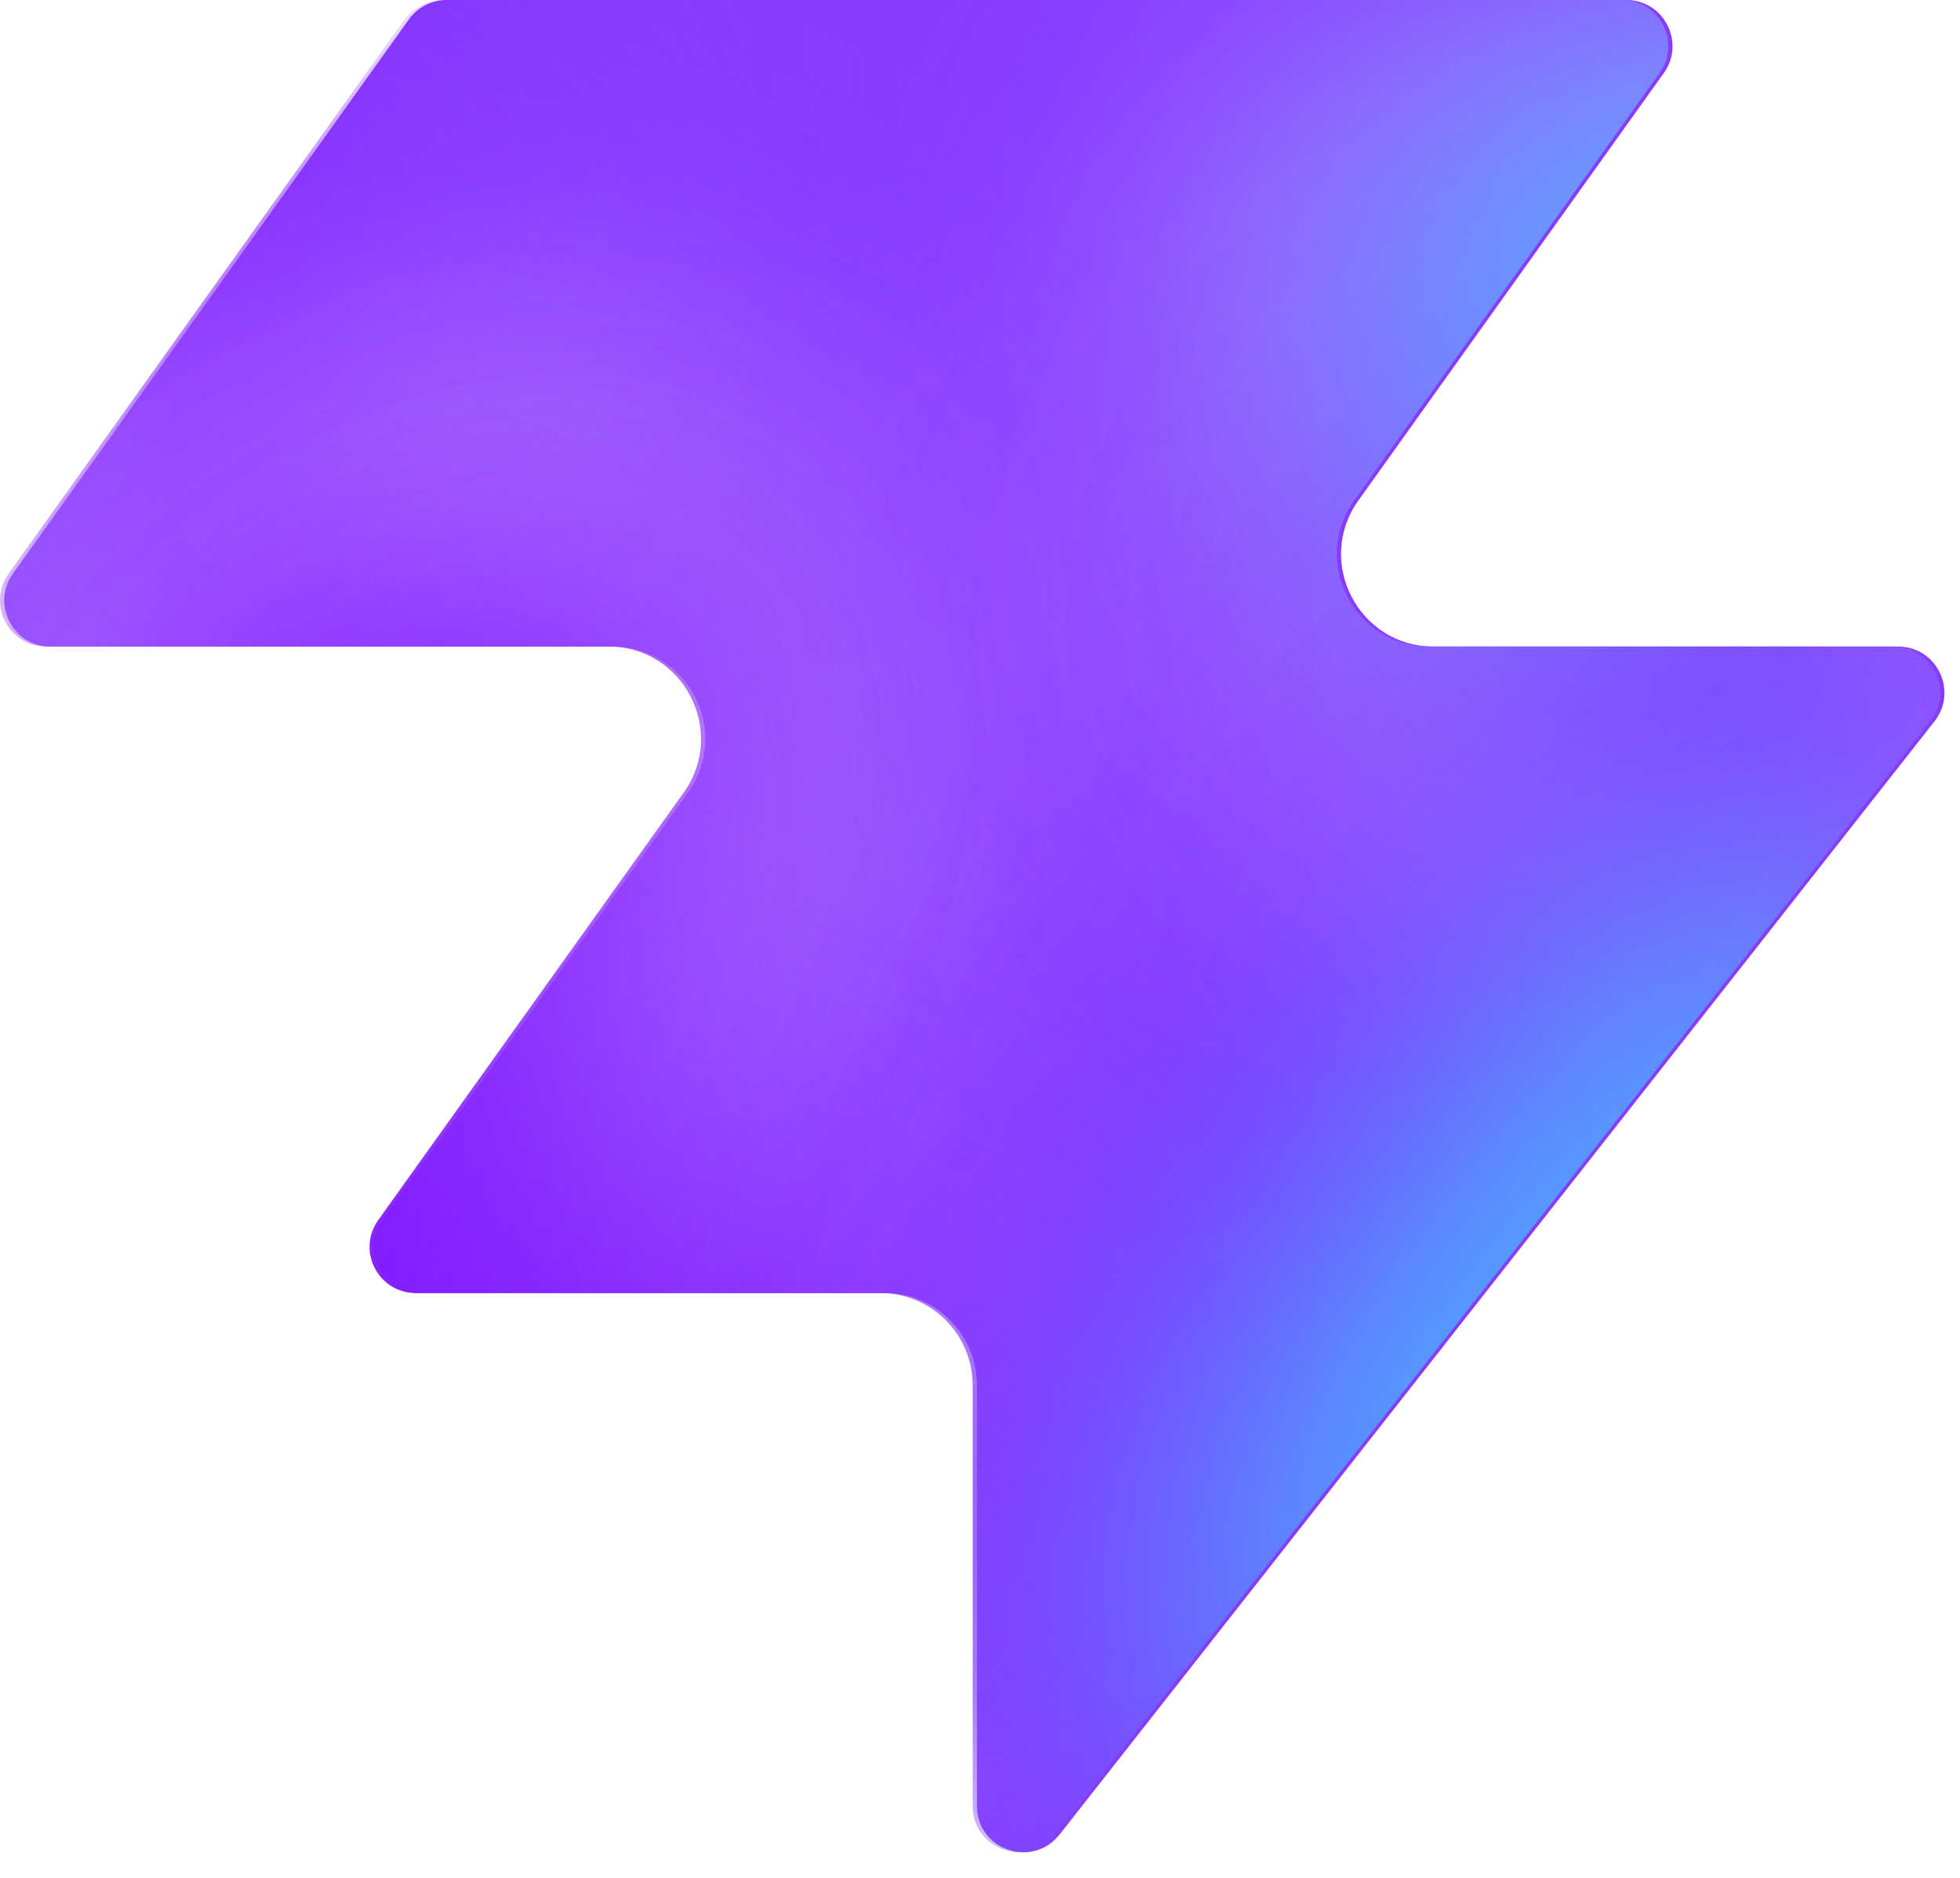
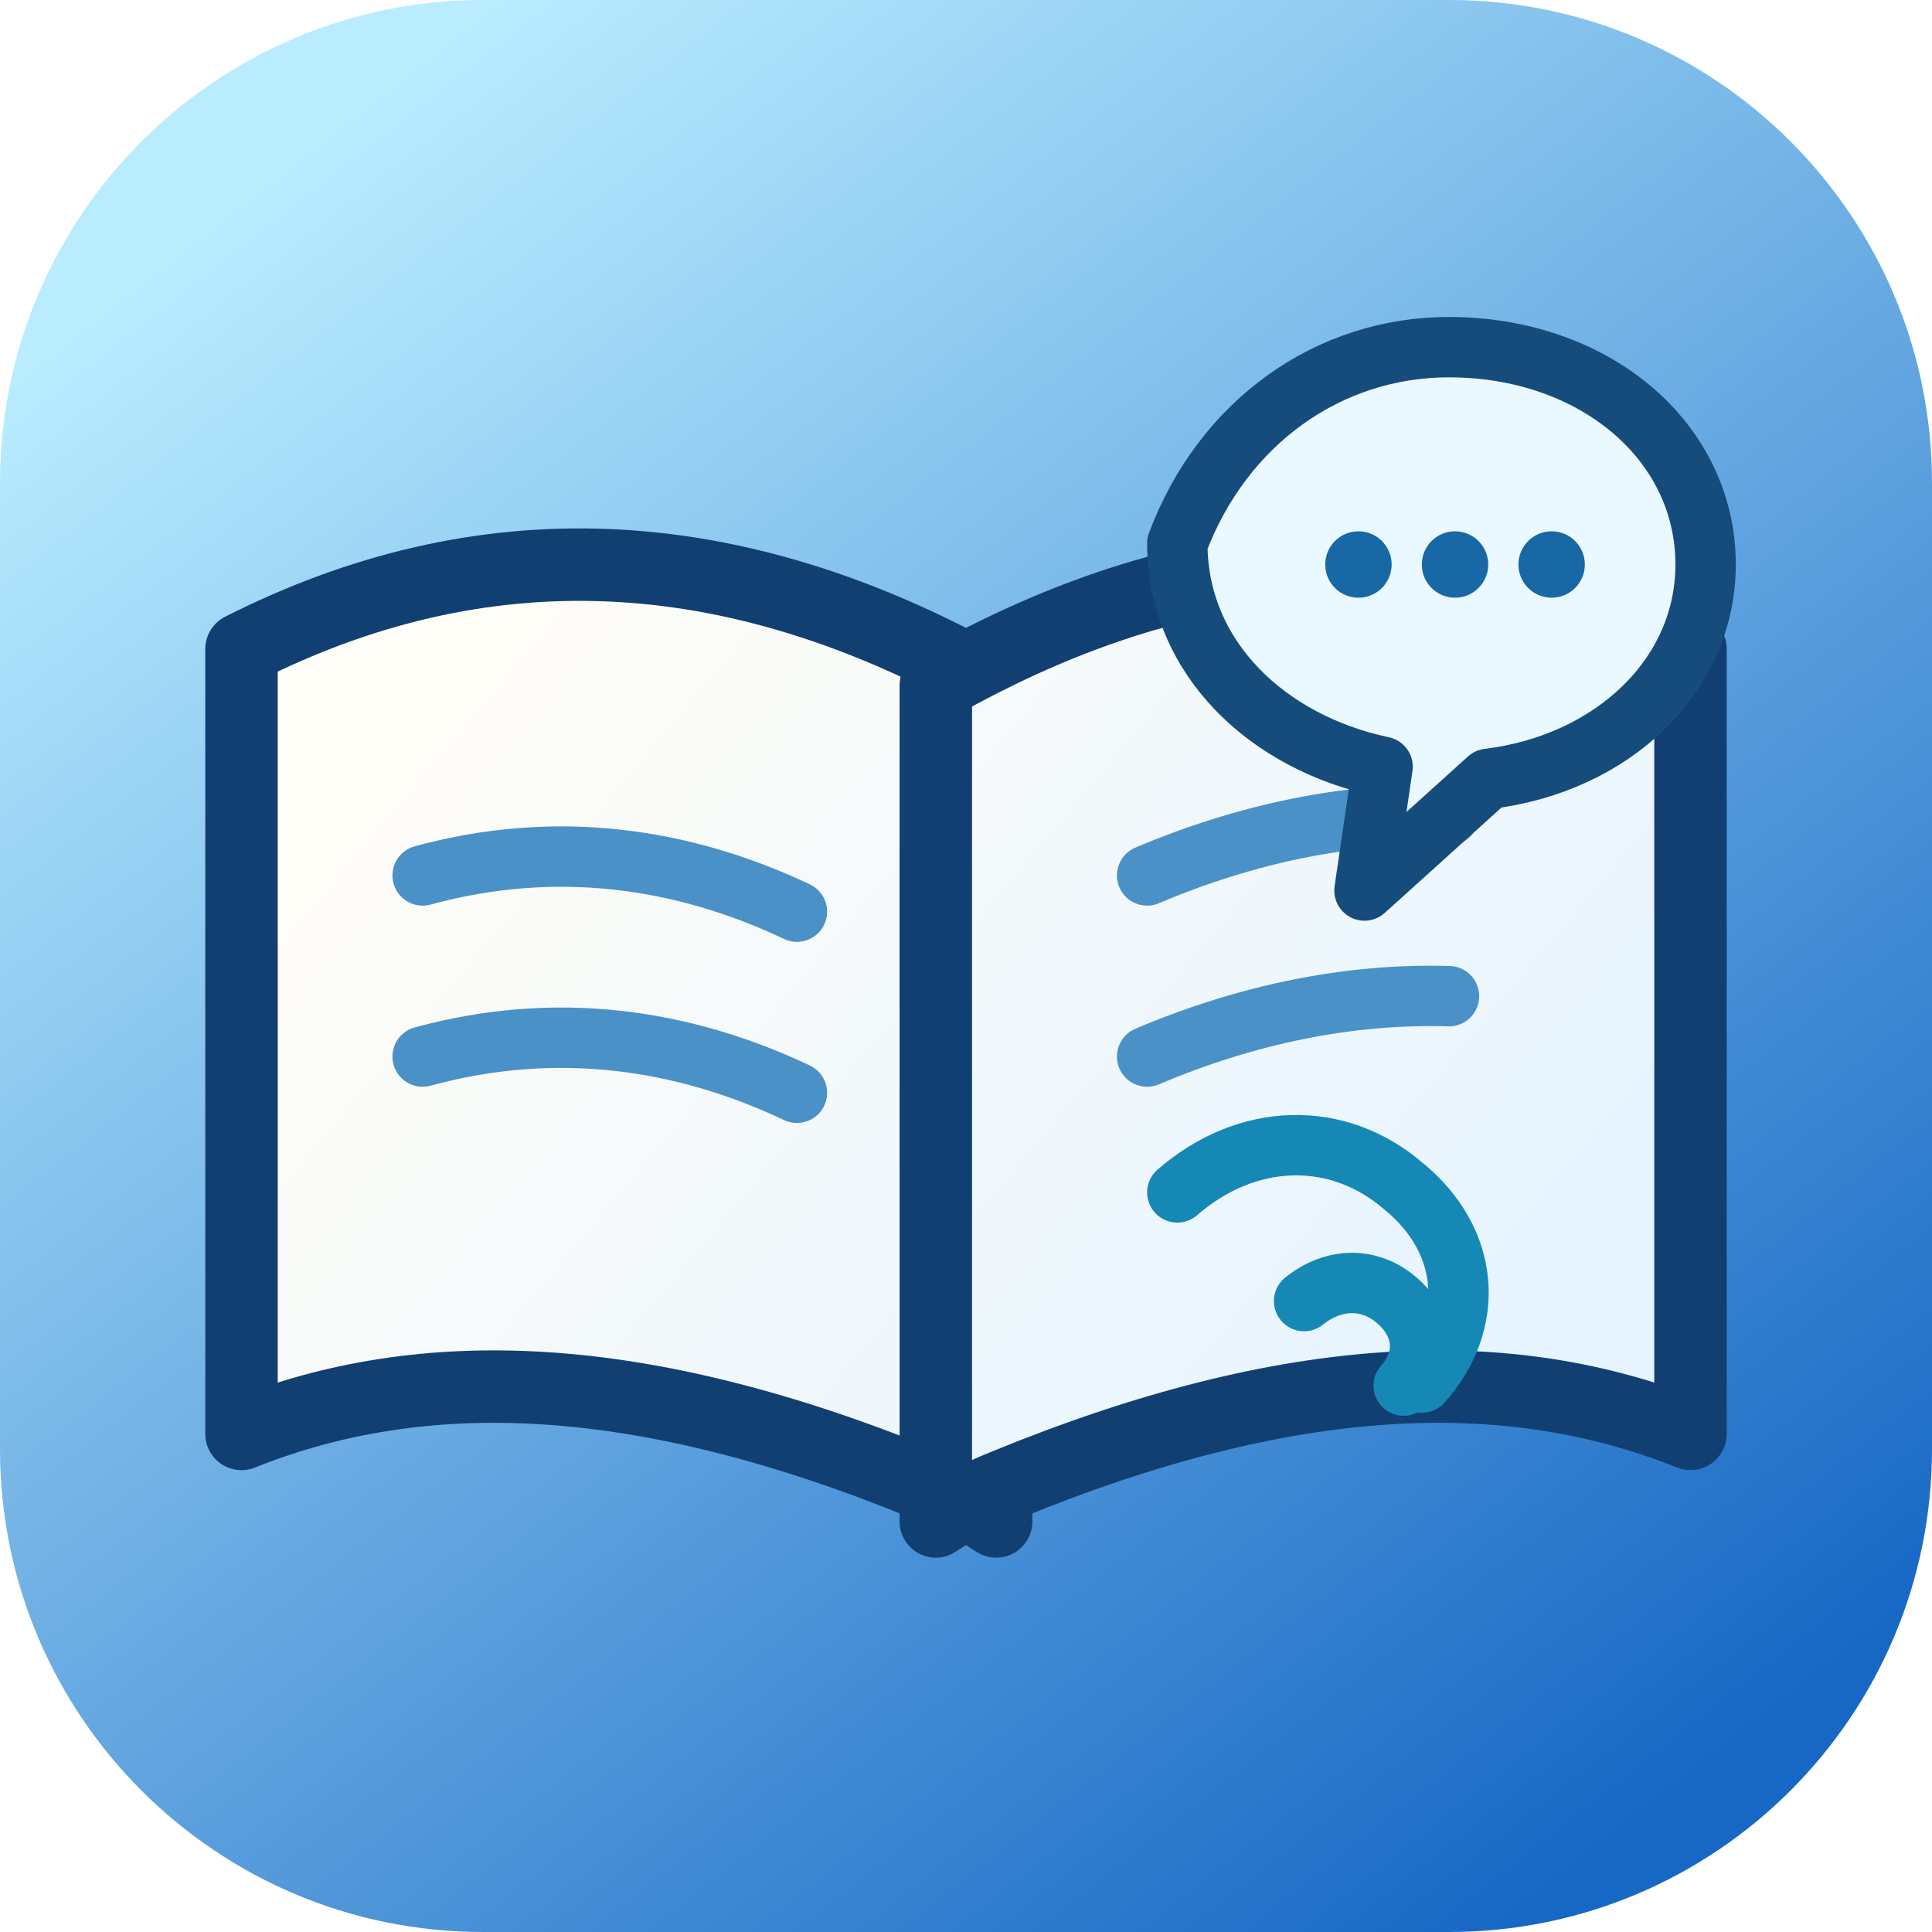
- <svg xmlns="http://www.w3.org/2000/svg" width="48" height="46" fill="none" viewBox="0 0 48 46">
-   <path fill="#863bff" d="M25.946 44.938c-.664.845-2.021.375-2.021-.698V33.937a2.26 2.26 0 0 0-2.262-2.262H10.287c-.92 0-1.456-1.04-.92-1.788l7.48-10.471c1.07-1.497 0-3.578-1.842-3.578H1.237c-.92 0-1.456-1.04-.92-1.788L10.013.474c.214-.297.556-.474.92-.474h28.894c.92 0 1.456 1.04.92 1.788l-7.48 10.471c-1.07 1.498 0 3.579 1.842 3.579h11.377c.943 0 1.473 1.088.89 1.83L25.947 44.94z" style="fill:#863bff;fill:color(display-p3 .525 .23 1);fill-opacity:1" />
-   <mask id="a" width="48" height="46" x="0" y="0" maskUnits="userSpaceOnUse" style="mask-type:alpha">
-     <path fill="#000" d="M25.842 44.938c-.664.844-2.021.375-2.021-.698V33.937a2.26 2.26 0 0 0-2.262-2.262H10.183c-.92 0-1.456-1.04-.92-1.788l7.48-10.471c1.07-1.498 0-3.579-1.842-3.579H1.133c-.92 0-1.456-1.04-.92-1.787L9.91.473c.214-.297.556-.474.92-.474h28.894c.92 0 1.456 1.04.92 1.788l-7.48 10.471c-1.07 1.498 0 3.578 1.842 3.578h11.377c.943 0 1.473 1.088.89 1.832L25.843 44.94z" style="fill:#000;fill-opacity:1" />
-   </mask>
-   <g mask="url(#a)">
-     <g filter="url(#b)">
-       <ellipse cx="5.508" cy="14.704" fill="#ede6ff" rx="5.508" ry="14.704" style="fill:#ede6ff;fill:color(display-p3 .927 .903 1);fill-opacity:1" transform="matrix(.00324 1 1 -.00324 -4.47 31.516)" />
-     </g>
-     <g filter="url(#c)">
-       <ellipse cx="10.399" cy="29.851" fill="#ede6ff" rx="10.399" ry="29.851" style="fill:#ede6ff;fill:color(display-p3 .927 .903 1);fill-opacity:1" transform="matrix(.00324 1 1 -.00324 -39.328 7.883)" />
-     </g>
-     <g filter="url(#d)">
-       <ellipse cx="5.508" cy="30.487" fill="#7e14ff" rx="5.508" ry="30.487" style="fill:#7e14ff;fill:color(display-p3 .492 .077 1);fill-opacity:1" transform="rotate(89.814 -25.913 -14.639)scale(1 -1)" />
-     </g>
-     <g filter="url(#e)">
-       <ellipse cx="5.508" cy="30.599" fill="#7e14ff" rx="5.508" ry="30.599" style="fill:#7e14ff;fill:color(display-p3 .492 .077 1);fill-opacity:1" transform="rotate(89.814 -32.644 -3.334)scale(1 -1)" />
-     </g>
-     <g filter="url(#f)">
-       <ellipse cx="5.508" cy="30.599" fill="#7e14ff" rx="5.508" ry="30.599" style="fill:#7e14ff;fill:color(display-p3 .492 .077 1);fill-opacity:1" transform="matrix(.00324 1 1 -.00324 -34.34 30.47)" />
-     </g>
-     <g filter="url(#g)">
-       <ellipse cx="14.072" cy="22.078" fill="#ede6ff" rx="14.072" ry="22.078" style="fill:#ede6ff;fill:color(display-p3 .927 .903 1);fill-opacity:1" transform="rotate(93.35 24.506 48.493)scale(-1 1)" />
-     </g>
-     <g filter="url(#h)">
-       <ellipse cx="3.47" cy="21.501" fill="#7e14ff" rx="3.47" ry="21.501" style="fill:#7e14ff;fill:color(display-p3 .492 .077 1);fill-opacity:1" transform="rotate(89.009 28.708 47.59)scale(-1 1)" />
-     </g>
-     <g filter="url(#i)">
-       <ellipse cx="3.47" cy="21.501" fill="#7e14ff" rx="3.47" ry="21.501" style="fill:#7e14ff;fill:color(display-p3 .492 .077 1);fill-opacity:1" transform="rotate(89.009 28.708 47.59)scale(-1 1)" />
-     </g>
-     <g filter="url(#j)">
-       <ellipse cx=".387" cy="8.972" fill="#7e14ff" rx="4.407" ry="29.108" style="fill:#7e14ff;fill:color(display-p3 .492 .077 1);fill-opacity:1" transform="rotate(39.51 .387 8.972)" />
-     </g>
-     <g filter="url(#k)">
-       <ellipse cx="47.523" cy="-6.092" fill="#7e14ff" rx="4.407" ry="29.108" style="fill:#7e14ff;fill:color(display-p3 .492 .077 1);fill-opacity:1" transform="rotate(37.892 47.523 -6.092)" />
-     </g>
-     <g filter="url(#l)">
-       <ellipse cx="41.412" cy="6.333" fill="#47bfff" rx="5.971" ry="9.665" style="fill:#47bfff;fill:color(display-p3 .28 .748 1);fill-opacity:1" transform="rotate(37.892 41.412 6.333)" />
-     </g>
-     <g filter="url(#m)">
-       <ellipse cx="-1.879" cy="38.332" fill="#7e14ff" rx="4.407" ry="29.108" style="fill:#7e14ff;fill:color(display-p3 .492 .077 1);fill-opacity:1" transform="rotate(37.892 -1.88 38.332)" />
-     </g>
-     <g filter="url(#n)">
-       <ellipse cx="-1.879" cy="38.332" fill="#7e14ff" rx="4.407" ry="29.108" style="fill:#7e14ff;fill:color(display-p3 .492 .077 1);fill-opacity:1" transform="rotate(37.892 -1.88 38.332)" />
-     </g>
-     <g filter="url(#o)">
-       <ellipse cx="35.651" cy="29.907" fill="#7e14ff" rx="4.407" ry="29.108" style="fill:#7e14ff;fill:color(display-p3 .492 .077 1);fill-opacity:1" transform="rotate(37.892 35.651 29.907)" />
-     </g>
-     <g filter="url(#p)">
-       <ellipse cx="38.418" cy="32.4" fill="#47bfff" rx="5.971" ry="15.297" style="fill:#47bfff;fill:color(display-p3 .28 .748 1);fill-opacity:1" transform="rotate(37.892 38.418 32.4)" />
-     </g>
-   </g>
+ <svg xmlns="http://www.w3.org/2000/svg" viewBox="0 0 64 64" fill="none">
  <defs>
-     <filter id="b" width="60.045" height="41.654" x="-19.77" y="16.149" color-interpolation-filters="sRGB" filterUnits="userSpaceOnUse">
-       <feFlood flood-opacity="0" result="BackgroundImageFix" />
-       <feBlend in="SourceGraphic" in2="BackgroundImageFix" result="shape" />
-       <feGaussianBlur result="effect1_foregroundBlur_2002_17158" stdDeviation="7.659" />
-     </filter>
-     <filter id="c" width="90.34" height="51.437" x="-54.613" y="-7.533" color-interpolation-filters="sRGB" filterUnits="userSpaceOnUse">
-       <feFlood flood-opacity="0" result="BackgroundImageFix" />
-       <feBlend in="SourceGraphic" in2="BackgroundImageFix" result="shape" />
-       <feGaussianBlur result="effect1_foregroundBlur_2002_17158" stdDeviation="7.659" />
-     </filter>
-     <filter id="d" width="79.355" height="29.4" x="-49.64" y="2.03" color-interpolation-filters="sRGB" filterUnits="userSpaceOnUse">
-       <feFlood flood-opacity="0" result="BackgroundImageFix" />
-       <feBlend in="SourceGraphic" in2="BackgroundImageFix" result="shape" />
-       <feGaussianBlur result="effect1_foregroundBlur_2002_17158" stdDeviation="4.596" />
-     </filter>
-     <filter id="e" width="79.579" height="29.4" x="-45.045" y="20.029" color-interpolation-filters="sRGB" filterUnits="userSpaceOnUse">
-       <feFlood flood-opacity="0" result="BackgroundImageFix" />
-       <feBlend in="SourceGraphic" in2="BackgroundImageFix" result="shape" />
-       <feGaussianBlur result="effect1_foregroundBlur_2002_17158" stdDeviation="4.596" />
-     </filter>
-     <filter id="f" width="79.579" height="29.4" x="-43.513" y="21.178" color-interpolation-filters="sRGB" filterUnits="userSpaceOnUse">
-       <feFlood flood-opacity="0" result="BackgroundImageFix" />
-       <feBlend in="SourceGraphic" in2="BackgroundImageFix" result="shape" />
-       <feGaussianBlur result="effect1_foregroundBlur_2002_17158" stdDeviation="4.596" />
-     </filter>
-     <filter id="g" width="74.749" height="58.852" x="15.756" y="-17.901" color-interpolation-filters="sRGB" filterUnits="userSpaceOnUse">
-       <feFlood flood-opacity="0" result="BackgroundImageFix" />
-       <feBlend in="SourceGraphic" in2="BackgroundImageFix" result="shape" />
-       <feGaussianBlur result="effect1_foregroundBlur_2002_17158" stdDeviation="7.659" />
-     </filter>
-     <filter id="h" width="61.377" height="25.362" x="23.548" y="2.284" color-interpolation-filters="sRGB" filterUnits="userSpaceOnUse">
-       <feFlood flood-opacity="0" result="BackgroundImageFix" />
-       <feBlend in="SourceGraphic" in2="BackgroundImageFix" result="shape" />
-       <feGaussianBlur result="effect1_foregroundBlur_2002_17158" stdDeviation="4.596" />
-     </filter>
-     <filter id="i" width="61.377" height="25.362" x="23.548" y="2.284" color-interpolation-filters="sRGB" filterUnits="userSpaceOnUse">
-       <feFlood flood-opacity="0" result="BackgroundImageFix" />
-       <feBlend in="SourceGraphic" in2="BackgroundImageFix" result="shape" />
-       <feGaussianBlur result="effect1_foregroundBlur_2002_17158" stdDeviation="4.596" />
-     </filter>
-     <filter id="j" width="56.045" height="63.649" x="-27.636" y="-22.853" color-interpolation-filters="sRGB" filterUnits="userSpaceOnUse">
-       <feFlood flood-opacity="0" result="BackgroundImageFix" />
-       <feBlend in="SourceGraphic" in2="BackgroundImageFix" result="shape" />
-       <feGaussianBlur result="effect1_foregroundBlur_2002_17158" stdDeviation="4.596" />
-     </filter>
-     <filter id="k" width="54.814" height="64.646" x="20.116" y="-38.415" color-interpolation-filters="sRGB" filterUnits="userSpaceOnUse">
-       <feFlood flood-opacity="0" result="BackgroundImageFix" />
-       <feBlend in="SourceGraphic" in2="BackgroundImageFix" result="shape" />
-       <feGaussianBlur result="effect1_foregroundBlur_2002_17158" stdDeviation="4.596" />
-     </filter>
-     <filter id="l" width="33.541" height="35.313" x="24.641" y="-11.323" color-interpolation-filters="sRGB" filterUnits="userSpaceOnUse">
-       <feFlood flood-opacity="0" result="BackgroundImageFix" />
-       <feBlend in="SourceGraphic" in2="BackgroundImageFix" result="shape" />
-       <feGaussianBlur result="effect1_foregroundBlur_2002_17158" stdDeviation="4.596" />
-     </filter>
-     <filter id="m" width="54.814" height="64.646" x="-29.286" y="6.009" color-interpolation-filters="sRGB" filterUnits="userSpaceOnUse">
-       <feFlood flood-opacity="0" result="BackgroundImageFix" />
-       <feBlend in="SourceGraphic" in2="BackgroundImageFix" result="shape" />
-       <feGaussianBlur result="effect1_foregroundBlur_2002_17158" stdDeviation="4.596" />
-     </filter>
-     <filter id="n" width="54.814" height="64.646" x="-29.286" y="6.009" color-interpolation-filters="sRGB" filterUnits="userSpaceOnUse">
-       <feFlood flood-opacity="0" result="BackgroundImageFix" />
-       <feBlend in="SourceGraphic" in2="BackgroundImageFix" result="shape" />
-       <feGaussianBlur result="effect1_foregroundBlur_2002_17158" stdDeviation="4.596" />
-     </filter>
-     <filter id="o" width="54.814" height="64.646" x="8.244" y="-2.416" color-interpolation-filters="sRGB" filterUnits="userSpaceOnUse">
-       <feFlood flood-opacity="0" result="BackgroundImageFix" />
-       <feBlend in="SourceGraphic" in2="BackgroundImageFix" result="shape" />
-       <feGaussianBlur result="effect1_foregroundBlur_2002_17158" stdDeviation="4.596" />
-     </filter>
-     <filter id="p" width="39.409" height="43.623" x="18.713" y="10.588" color-interpolation-filters="sRGB" filterUnits="userSpaceOnUse">
-       <feFlood flood-opacity="0" result="BackgroundImageFix" />
-       <feBlend in="SourceGraphic" in2="BackgroundImageFix" result="shape" />
-       <feGaussianBlur result="effect1_foregroundBlur_2002_17158" stdDeviation="4.596" />
-     </filter>
+     <linearGradient id="background" x1="10" y1="5" x2="54" y2="61" gradientUnits="userSpaceOnUse">
+       <stop stop-color="#B9ECFF" />
+       <stop offset="1" stop-color="#1768C5" />
+     </linearGradient>
+     <linearGradient id="page" x1="15" y1="21" x2="47" y2="48" gradientUnits="userSpaceOnUse">
+       <stop stop-color="#FFFDF7" />
+       <stop offset="1" stop-color="#E6F4FF" />
+     </linearGradient>
  </defs>
+   <rect width="64" height="64" rx="16" fill="url(#background)" />
+   <path d="M8 47.5c6-2.4 13.2-2.2 22.7 1.7 1 .4 1.7.8 2.3 1.2V22.7c-8.8-5-17.1-5.2-25-1.2v26Z" fill="url(#page)" stroke="#123F72" stroke-width="2.4" stroke-linejoin="round" />
+   <path d="M56 47.5c-6-2.4-13.2-2.2-22.7 1.7-1 .4-1.7.8-2.3 1.2V22.7c8.8-5 17.1-5.2 25-1.2v26Z" fill="url(#page)" stroke="#123F72" stroke-width="2.4" stroke-linejoin="round" />
+   <path d="M14 29c4.4-1.2 8.6-.6 12.4 1.2M14 35c4.4-1.2 8.6-.6 12.4 1.2M38 29c3.3-1.4 6.7-2.1 10-2M38 35c3.3-1.4 6.7-2.1 10-2" stroke="#4A91C7" stroke-width="2" stroke-linecap="round" />
+   <path d="M39 18c1.5-4 5-6.5 9-6.5 4.8 0 8.5 3.1 8.5 7.2 0 3.7-3.1 6.6-7.2 7.1l-4.1 3.7.6-4.1c-3.8-.8-6.8-3.6-6.8-7.4Z" fill="#EAF9FF" stroke="#164C7C" stroke-width="2" stroke-linejoin="round" />
+   <circle cx="45" cy="18.7" r="1.1" fill="#1768A4" />
+   <circle cx="48.2" cy="18.7" r="1.1" fill="#1768A4" />
+   <circle cx="51.4" cy="18.7" r="1.1" fill="#1768A4" />
+   <path d="M39 39.5c2.3-2 5.3-2.1 7.5-.2 2.2 1.8 2.4 4.5.6 6.5M43.2 43.1c1-.8 2.2-.8 3.1 0 .9.8 1 1.9.2 2.8" stroke="#1688B5" stroke-width="2" stroke-linecap="round" />
</svg>
